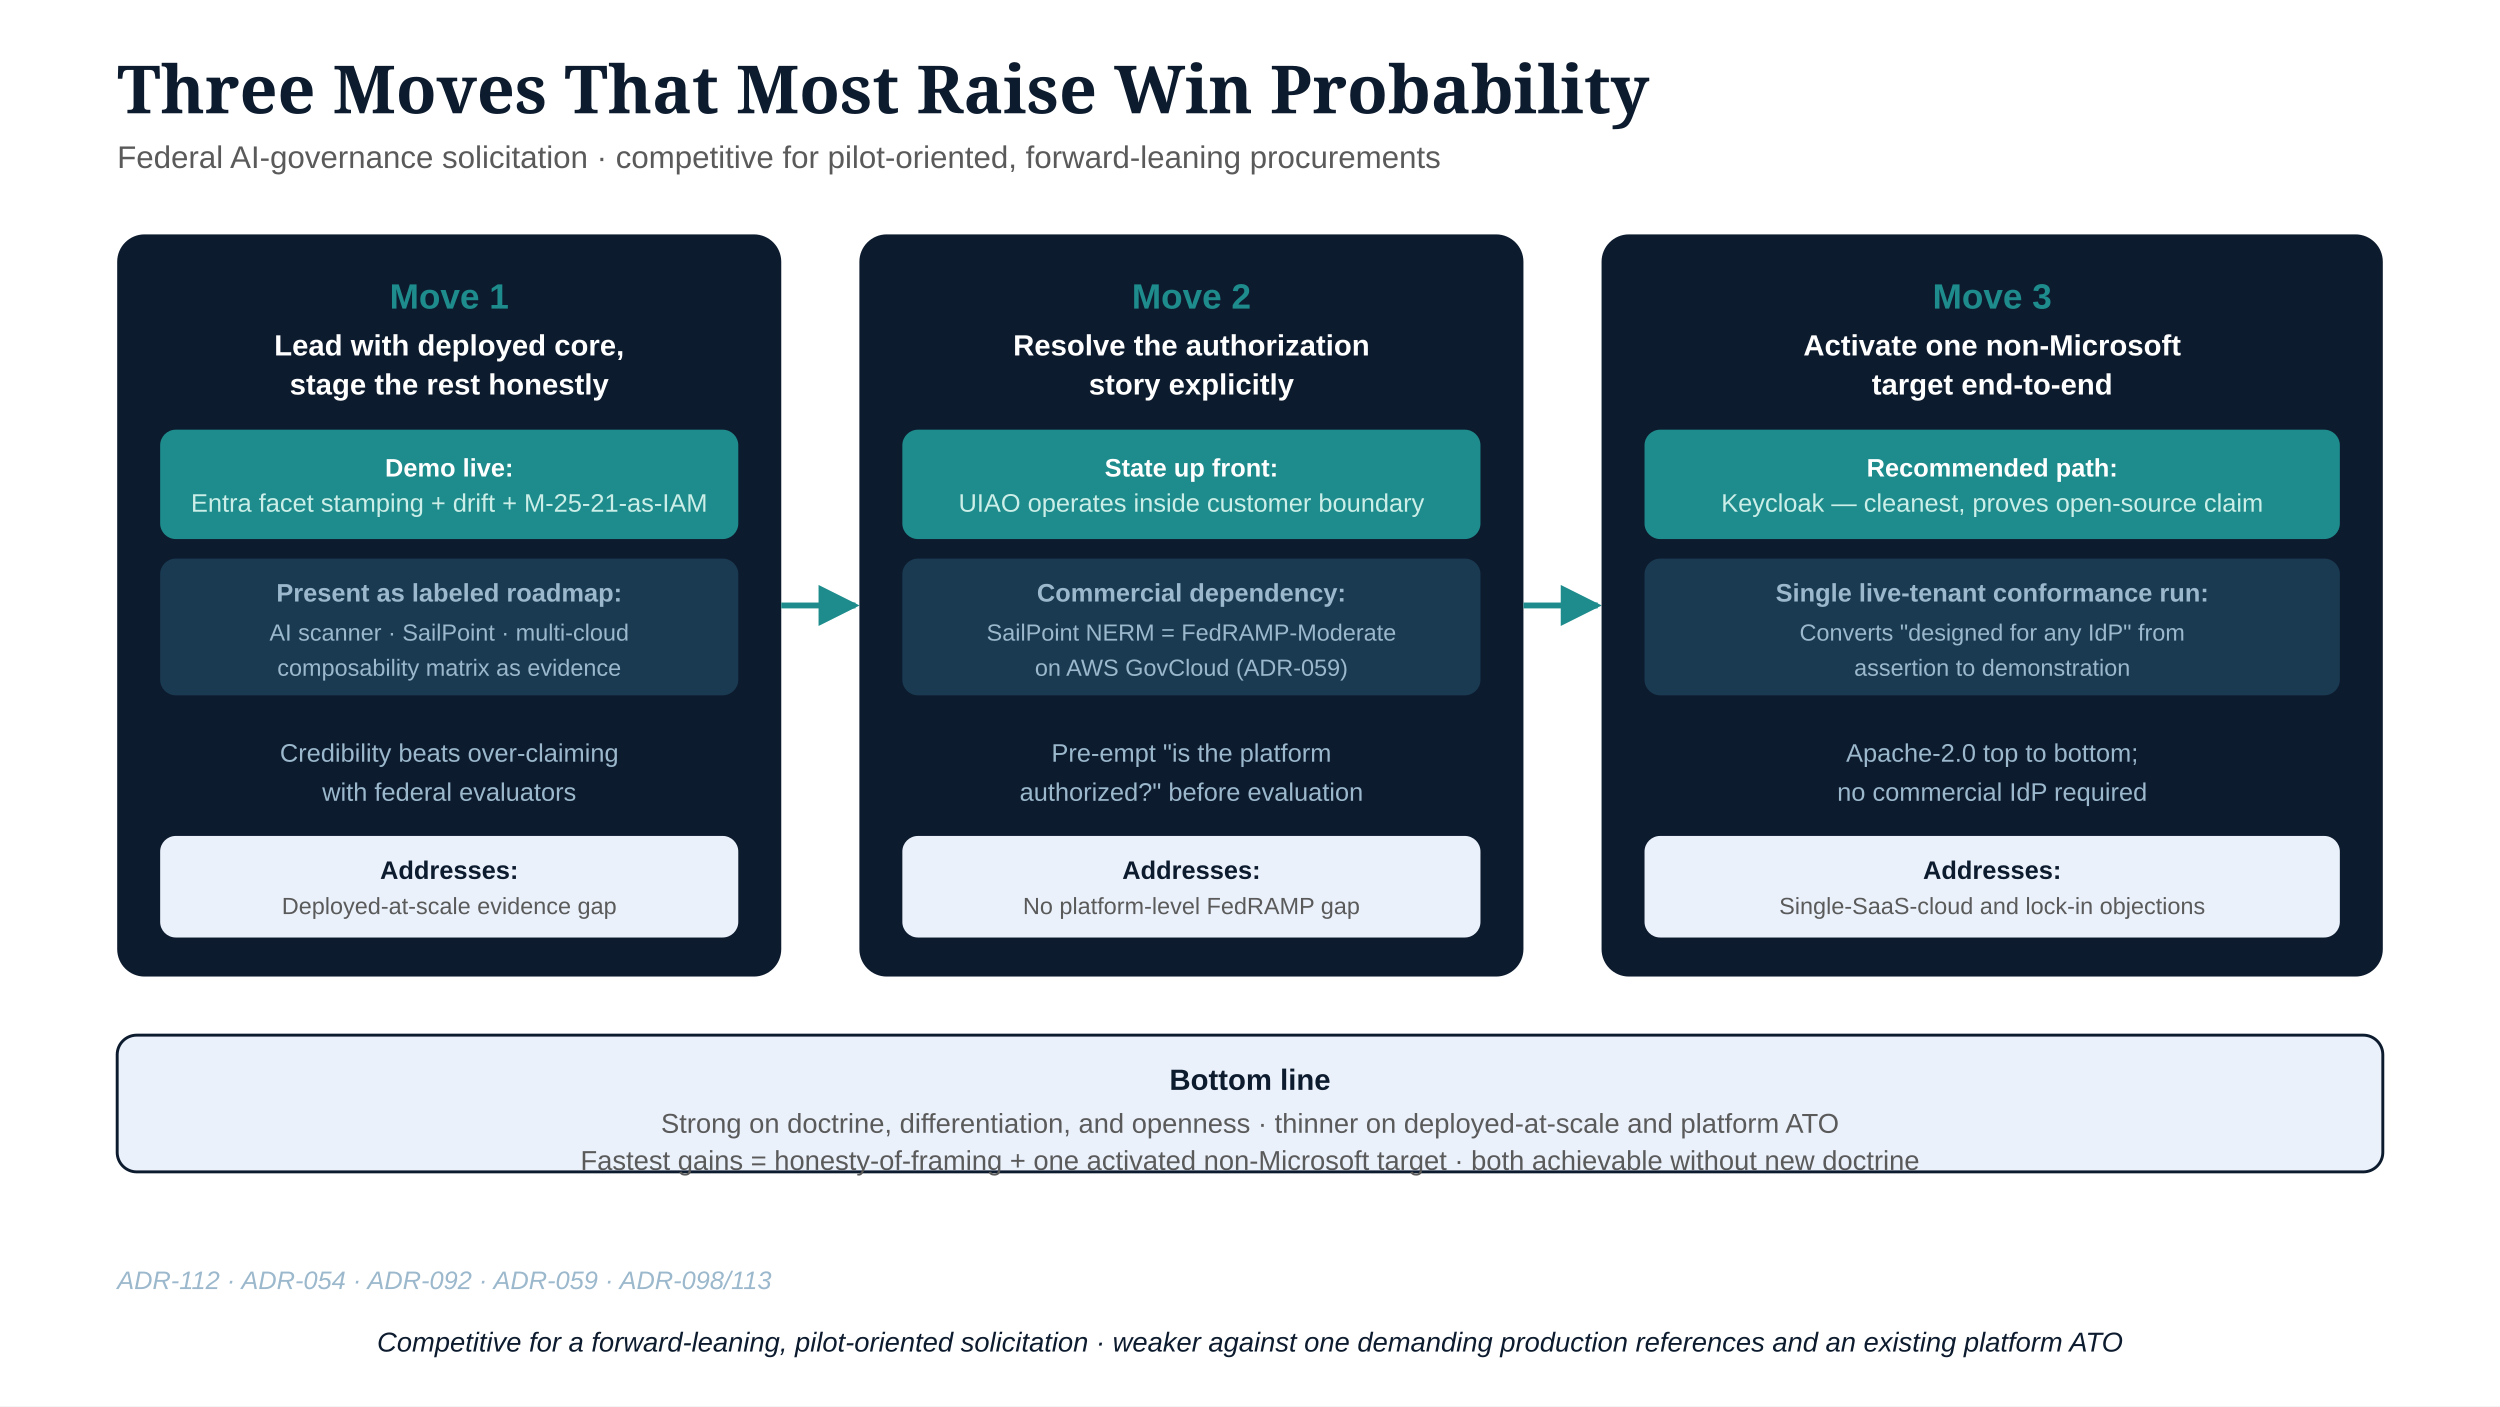
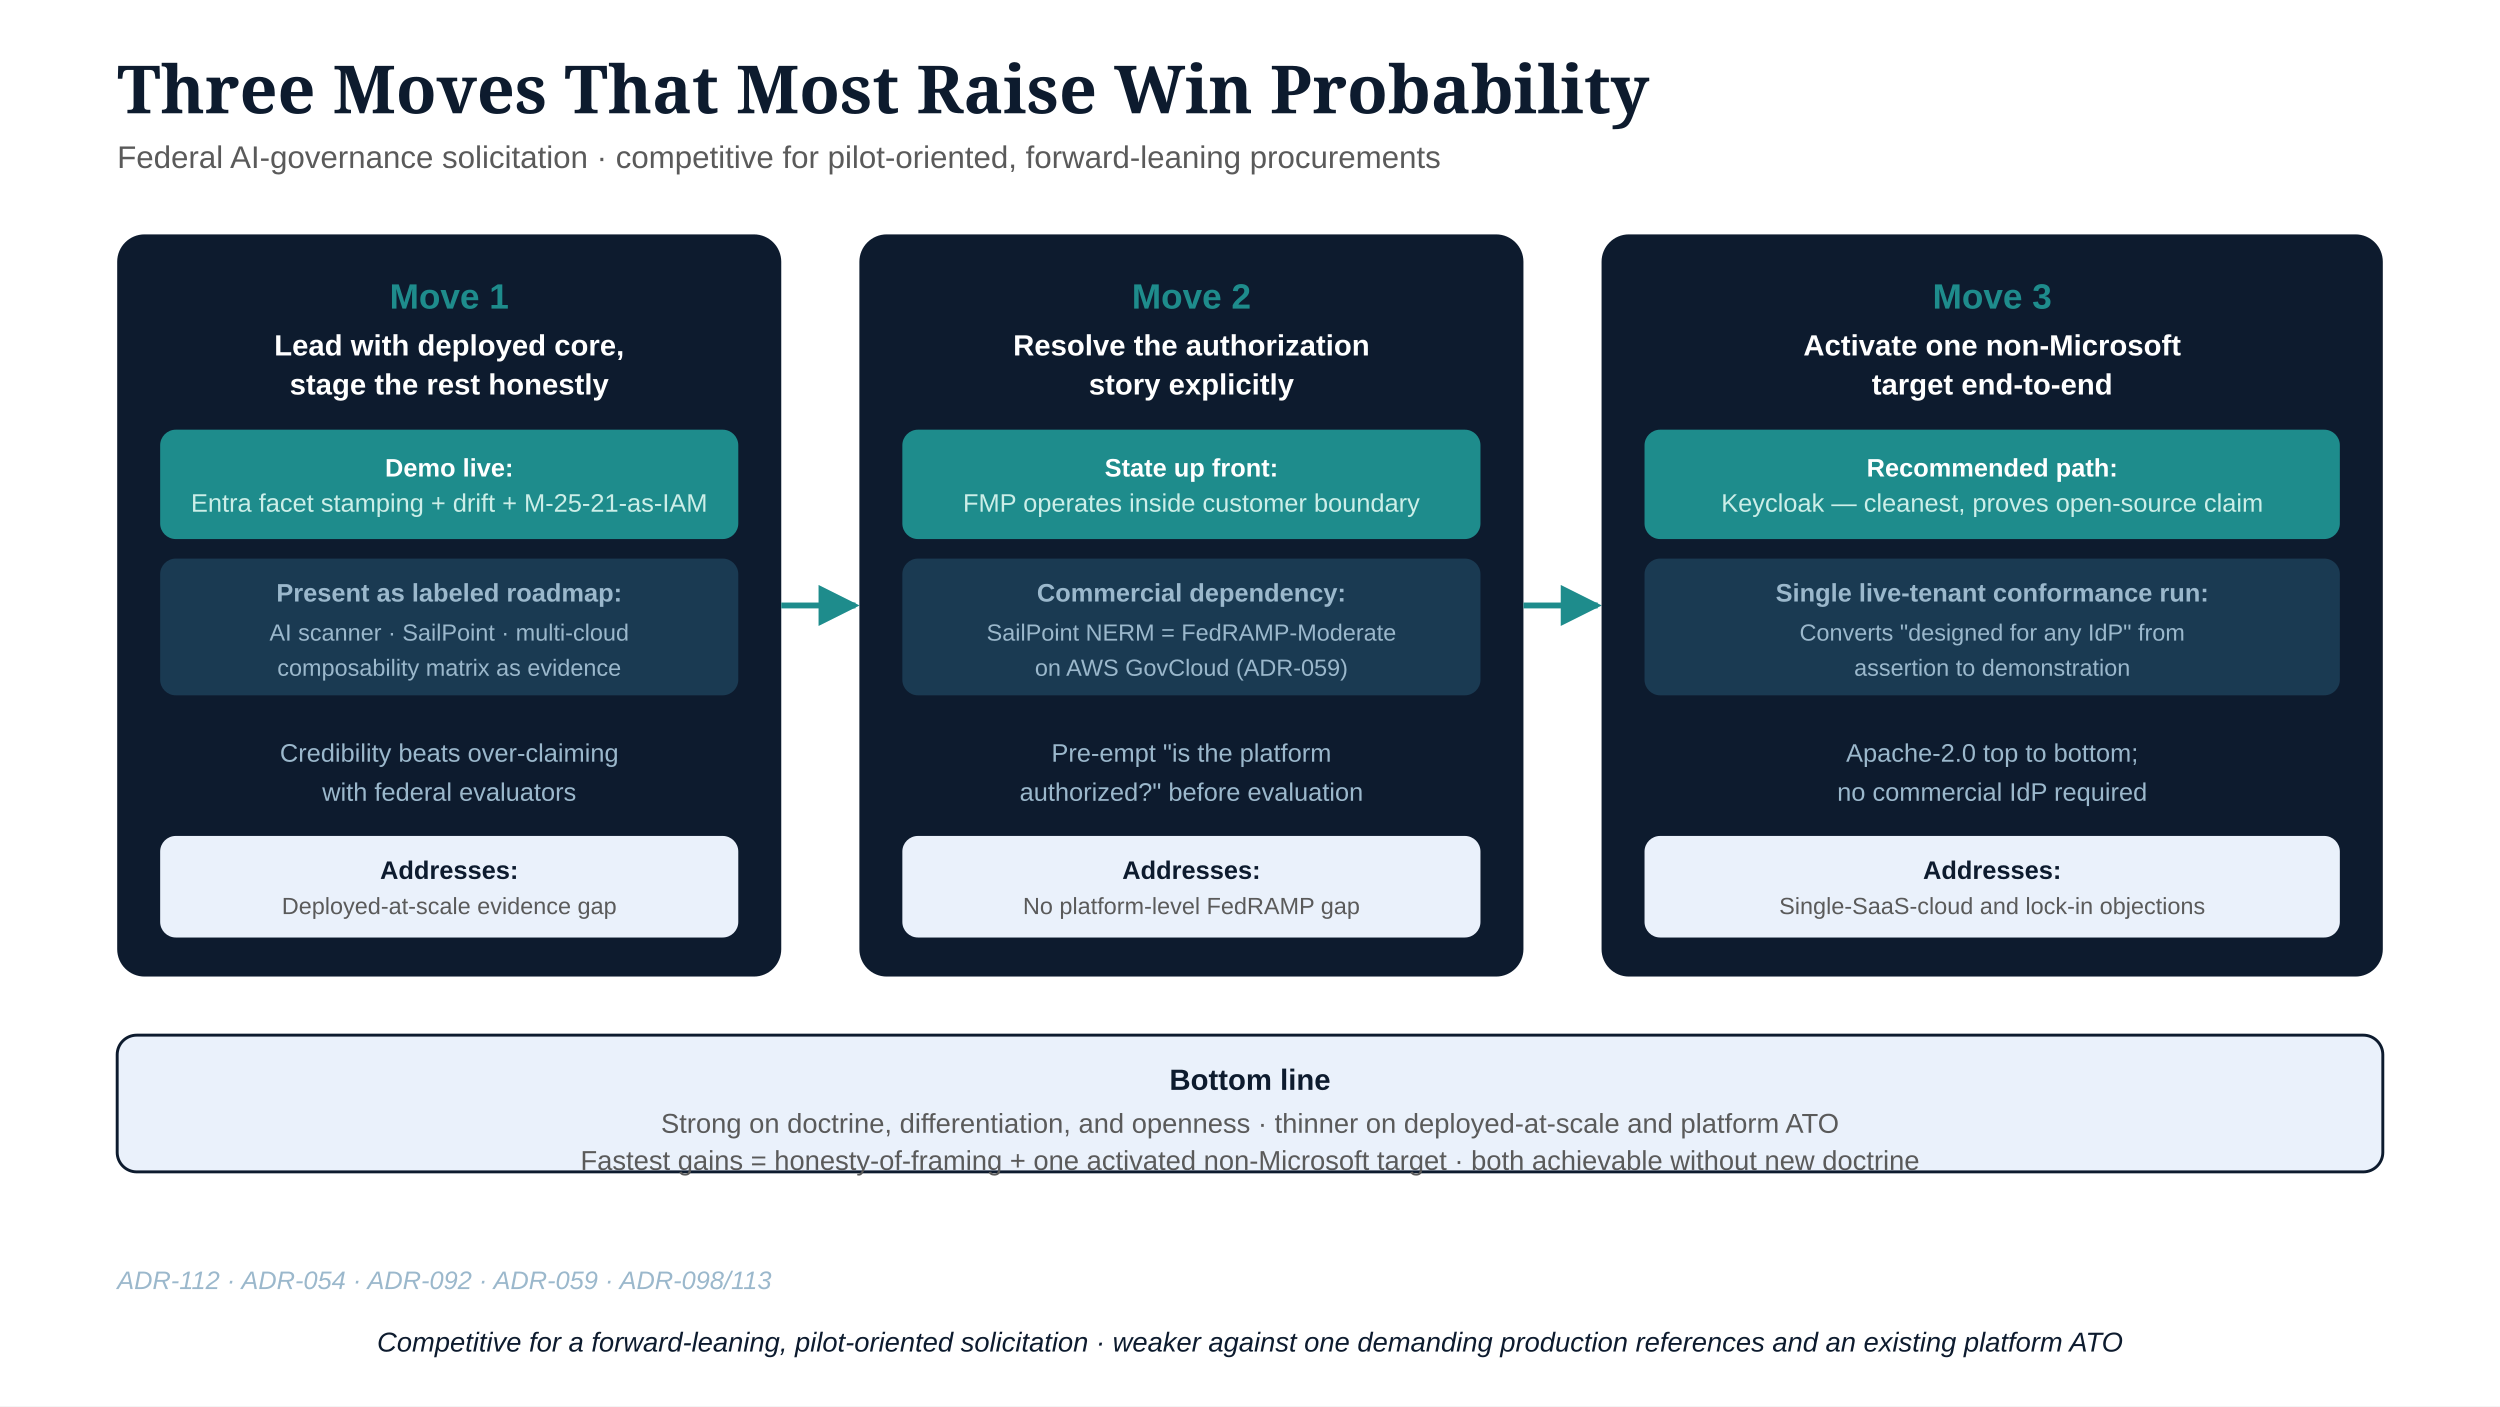
<svg xmlns="http://www.w3.org/2000/svg" viewBox="0 0 1280 720" font-family="Arial, Helvetica, sans-serif">
  <rect x="0" y="0" width="1280" height="720" fill="#FFFFFF" />
  <defs>
    <marker id="arr-teal" viewBox="0 0 10 10" refX="9" refY="5" markerWidth="7" markerHeight="7" orient="auto-start-reverse">
      <path d="M0,0 L10,5 L0,10 z" fill="#1E8C8C" />
    </marker>
  </defs>
  <text x="60" y="58" font-family="Georgia, serif" font-size="34" font-weight="bold" fill="#0D1B2E">Three Moves That Most Raise Win Probability</text>
  <text x="60" y="86" font-size="16" fill="#5A5A5A">Federal AI-governance solicitation · competitive for pilot-oriented, forward-leaning procurements</text>
  <rect x="60" y="120" width="340" height="380" rx="14" fill="#0D1B2E" />
  <text x="230" y="158" text-anchor="middle" font-size="18" font-weight="bold" fill="#1E8C8C">Move 1</text>
  <text x="230" y="182" text-anchor="middle" font-size="15" font-weight="bold" fill="#FFFFFF">Lead with deployed core,</text>
  <text x="230" y="202" text-anchor="middle" font-size="15" font-weight="bold" fill="#FFFFFF">stage the rest honestly</text>
  <rect x="82" y="220" width="296" height="56" rx="8" fill="#1E8C8C" />
  <text x="230" y="244" text-anchor="middle" font-size="13" font-weight="bold" fill="#FFFFFF">Demo live:</text>
  <text x="230" y="262" text-anchor="middle" font-size="13" fill="#CCEEE8">Entra facet stamping + drift + M-25-21-as-IAM</text>
  <rect x="82" y="286" width="296" height="70" rx="8" fill="#1A3A52" />
  <text x="230" y="308" text-anchor="middle" font-size="13" font-weight="bold" fill="#9BB8CC">Present as labeled roadmap:</text>
  <text x="230" y="328" text-anchor="middle" font-size="12" fill="#9BB8CC">AI scanner · SailPoint · multi-cloud</text>
  <text x="230" y="346" text-anchor="middle" font-size="12" fill="#9BB8CC">composability matrix as evidence</text>
  <text x="230" y="390" text-anchor="middle" font-size="13" fill="#9BB8CC">Credibility beats over-claiming</text>
  <text x="230" y="410" text-anchor="middle" font-size="13" fill="#9BB8CC">with federal evaluators</text>
  <rect x="82" y="428" width="296" height="52" rx="8" fill="#EAF1FB" />
  <text x="230" y="450" text-anchor="middle" font-size="13" font-weight="bold" fill="#0D1B2E">Addresses:</text>
  <text x="230" y="468" text-anchor="middle" font-size="12" fill="#5A5A5A">Deployed-at-scale evidence gap</text>
  <line x1="400" y1="310" x2="438" y2="310" stroke="#1E8C8C" stroke-width="3" marker-end="url(#arr-teal)" />
  <rect x="440" y="120" width="340" height="380" rx="14" fill="#0D1B2E" />
  <text x="610" y="158" text-anchor="middle" font-size="18" font-weight="bold" fill="#1E8C8C">Move 2</text>
  <text x="610" y="182" text-anchor="middle" font-size="15" font-weight="bold" fill="#FFFFFF">Resolve the authorization</text>
  <text x="610" y="202" text-anchor="middle" font-size="15" font-weight="bold" fill="#FFFFFF">story explicitly</text>
  <rect x="462" y="220" width="296" height="56" rx="8" fill="#1E8C8C" />
  <text x="610" y="244" text-anchor="middle" font-size="13" font-weight="bold" fill="#FFFFFF">State up front:</text>
-   <text x="610" y="262" text-anchor="middle" font-size="13" fill="#CCEEE8">UIAO operates inside customer boundary</text>
+   <text x="610" y="262" text-anchor="middle" font-size="13" fill="#CCEEE8">FMP operates inside customer boundary</text>
  <rect x="462" y="286" width="296" height="70" rx="8" fill="#1A3A52" />
  <text x="610" y="308" text-anchor="middle" font-size="13" font-weight="bold" fill="#9BB8CC">Commercial dependency:</text>
  <text x="610" y="328" text-anchor="middle" font-size="12" fill="#9BB8CC">SailPoint NERM = FedRAMP-Moderate</text>
  <text x="610" y="346" text-anchor="middle" font-size="12" fill="#9BB8CC">on AWS GovCloud (ADR-059)</text>
  <text x="610" y="390" text-anchor="middle" font-size="13" fill="#9BB8CC">Pre-empt "is the platform</text>
  <text x="610" y="410" text-anchor="middle" font-size="13" fill="#9BB8CC">authorized?" before evaluation</text>
  <rect x="462" y="428" width="296" height="52" rx="8" fill="#EAF1FB" />
  <text x="610" y="450" text-anchor="middle" font-size="13" font-weight="bold" fill="#0D1B2E">Addresses:</text>
  <text x="610" y="468" text-anchor="middle" font-size="12" fill="#5A5A5A">No platform-level FedRAMP gap</text>
  <line x1="780" y1="310" x2="818" y2="310" stroke="#1E8C8C" stroke-width="3" marker-end="url(#arr-teal)" />
  <rect x="820" y="120" width="400" height="380" rx="14" fill="#0D1B2E" />
  <text x="1020" y="158" text-anchor="middle" font-size="18" font-weight="bold" fill="#1E8C8C">Move 3</text>
  <text x="1020" y="182" text-anchor="middle" font-size="15" font-weight="bold" fill="#FFFFFF">Activate one non-Microsoft</text>
  <text x="1020" y="202" text-anchor="middle" font-size="15" font-weight="bold" fill="#FFFFFF">target end-to-end</text>
  <rect x="842" y="220" width="356" height="56" rx="8" fill="#1E8C8C" />
  <text x="1020" y="244" text-anchor="middle" font-size="13" font-weight="bold" fill="#FFFFFF">Recommended path:</text>
  <text x="1020" y="262" text-anchor="middle" font-size="13" fill="#CCEEE8">Keycloak — cleanest, proves open-source claim</text>
  <rect x="842" y="286" width="356" height="70" rx="8" fill="#1A3A52" />
  <text x="1020" y="308" text-anchor="middle" font-size="13" font-weight="bold" fill="#9BB8CC">Single live-tenant conformance run:</text>
  <text x="1020" y="328" text-anchor="middle" font-size="12" fill="#9BB8CC">Converts "designed for any IdP" from</text>
  <text x="1020" y="346" text-anchor="middle" font-size="12" fill="#9BB8CC">assertion to demonstration</text>
  <text x="1020" y="390" text-anchor="middle" font-size="13" fill="#9BB8CC">Apache-2.0 top to bottom;</text>
  <text x="1020" y="410" text-anchor="middle" font-size="13" fill="#9BB8CC">no commercial IdP required</text>
  <rect x="842" y="428" width="356" height="52" rx="8" fill="#EAF1FB" />
  <text x="1020" y="450" text-anchor="middle" font-size="13" font-weight="bold" fill="#0D1B2E">Addresses:</text>
  <text x="1020" y="468" text-anchor="middle" font-size="12" fill="#5A5A5A">Single-SaaS-cloud and lock-in objections</text>
  <rect x="60" y="530" width="1160" height="70" rx="10" fill="#EAF1FB" stroke="#0D1B2E" stroke-width="1.5" />
  <text x="640" y="558" text-anchor="middle" font-size="15" font-weight="bold" fill="#0D1B2E">Bottom line</text>
  <text x="640" y="580" text-anchor="middle" font-size="14" fill="#5A5A5A">Strong on doctrine, differentiation, and openness · thinner on deployed-at-scale and platform ATO</text>
  <text x="640" y="599" text-anchor="middle" font-size="14" fill="#5A5A5A">Fastest gains = honesty-of-framing + one activated non-Microsoft target · both achievable without new doctrine</text>
  <text x="60" y="660" font-size="13" fill="#9BB8CC" font-style="italic">ADR-112 · ADR-054 · ADR-092 · ADR-059 · ADR-098/113</text>
  <text x="640" y="692" text-anchor="middle" font-size="14" fill="#0D1B2E" font-style="italic">Competitive for a forward-leaning, pilot-oriented solicitation · weaker against one demanding production references and an existing platform ATO</text>
</svg>
